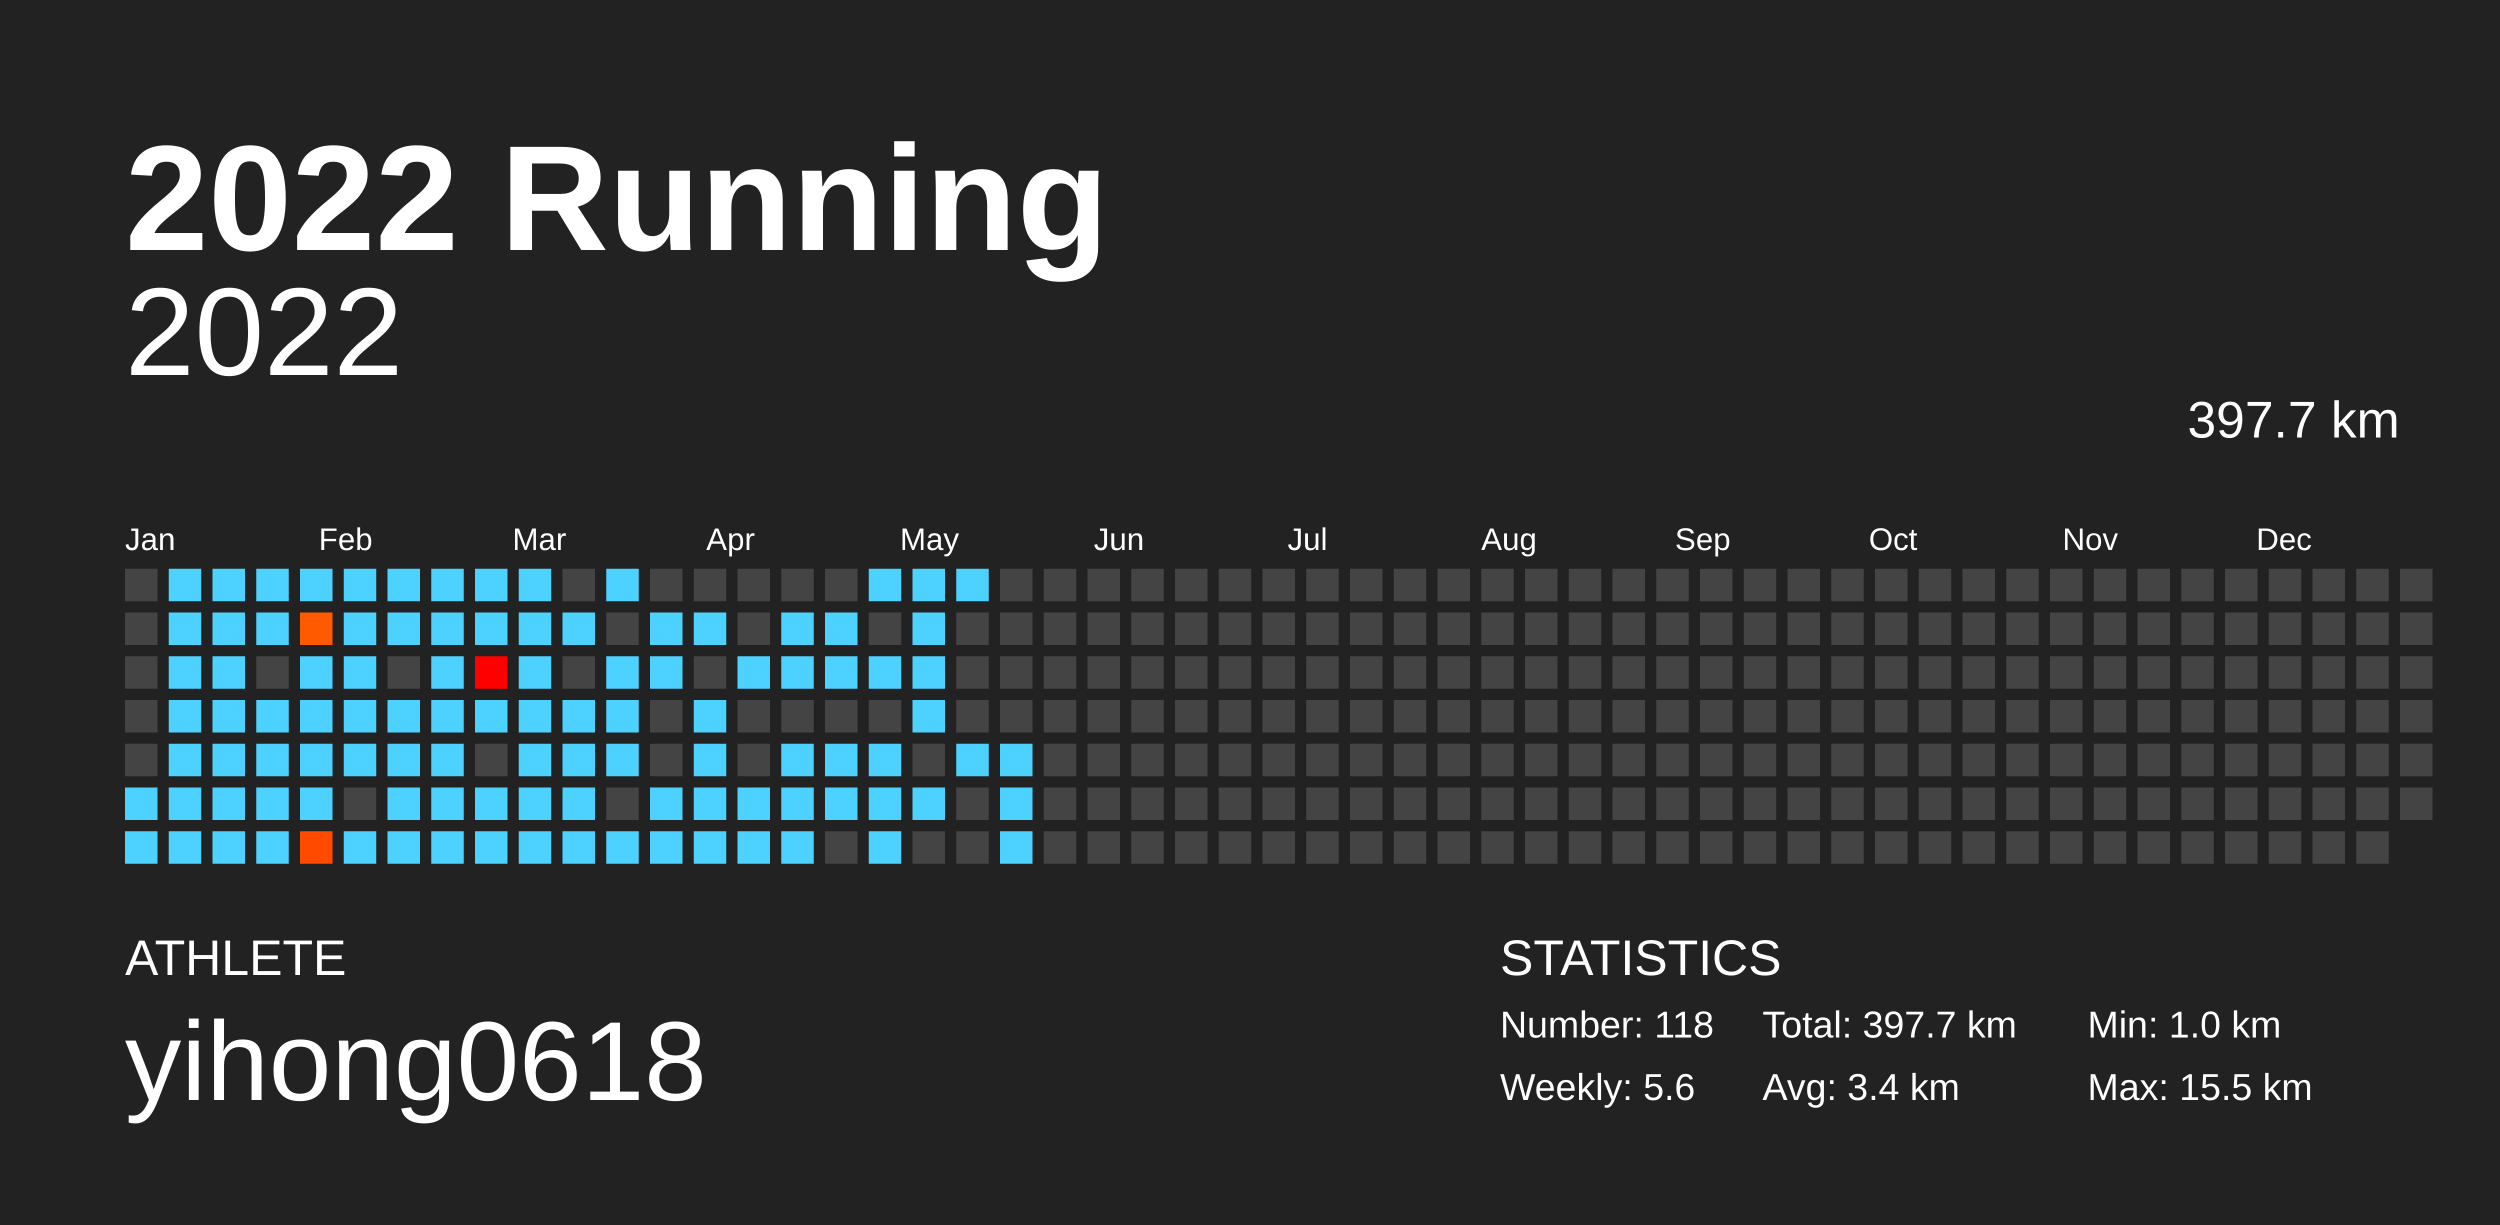
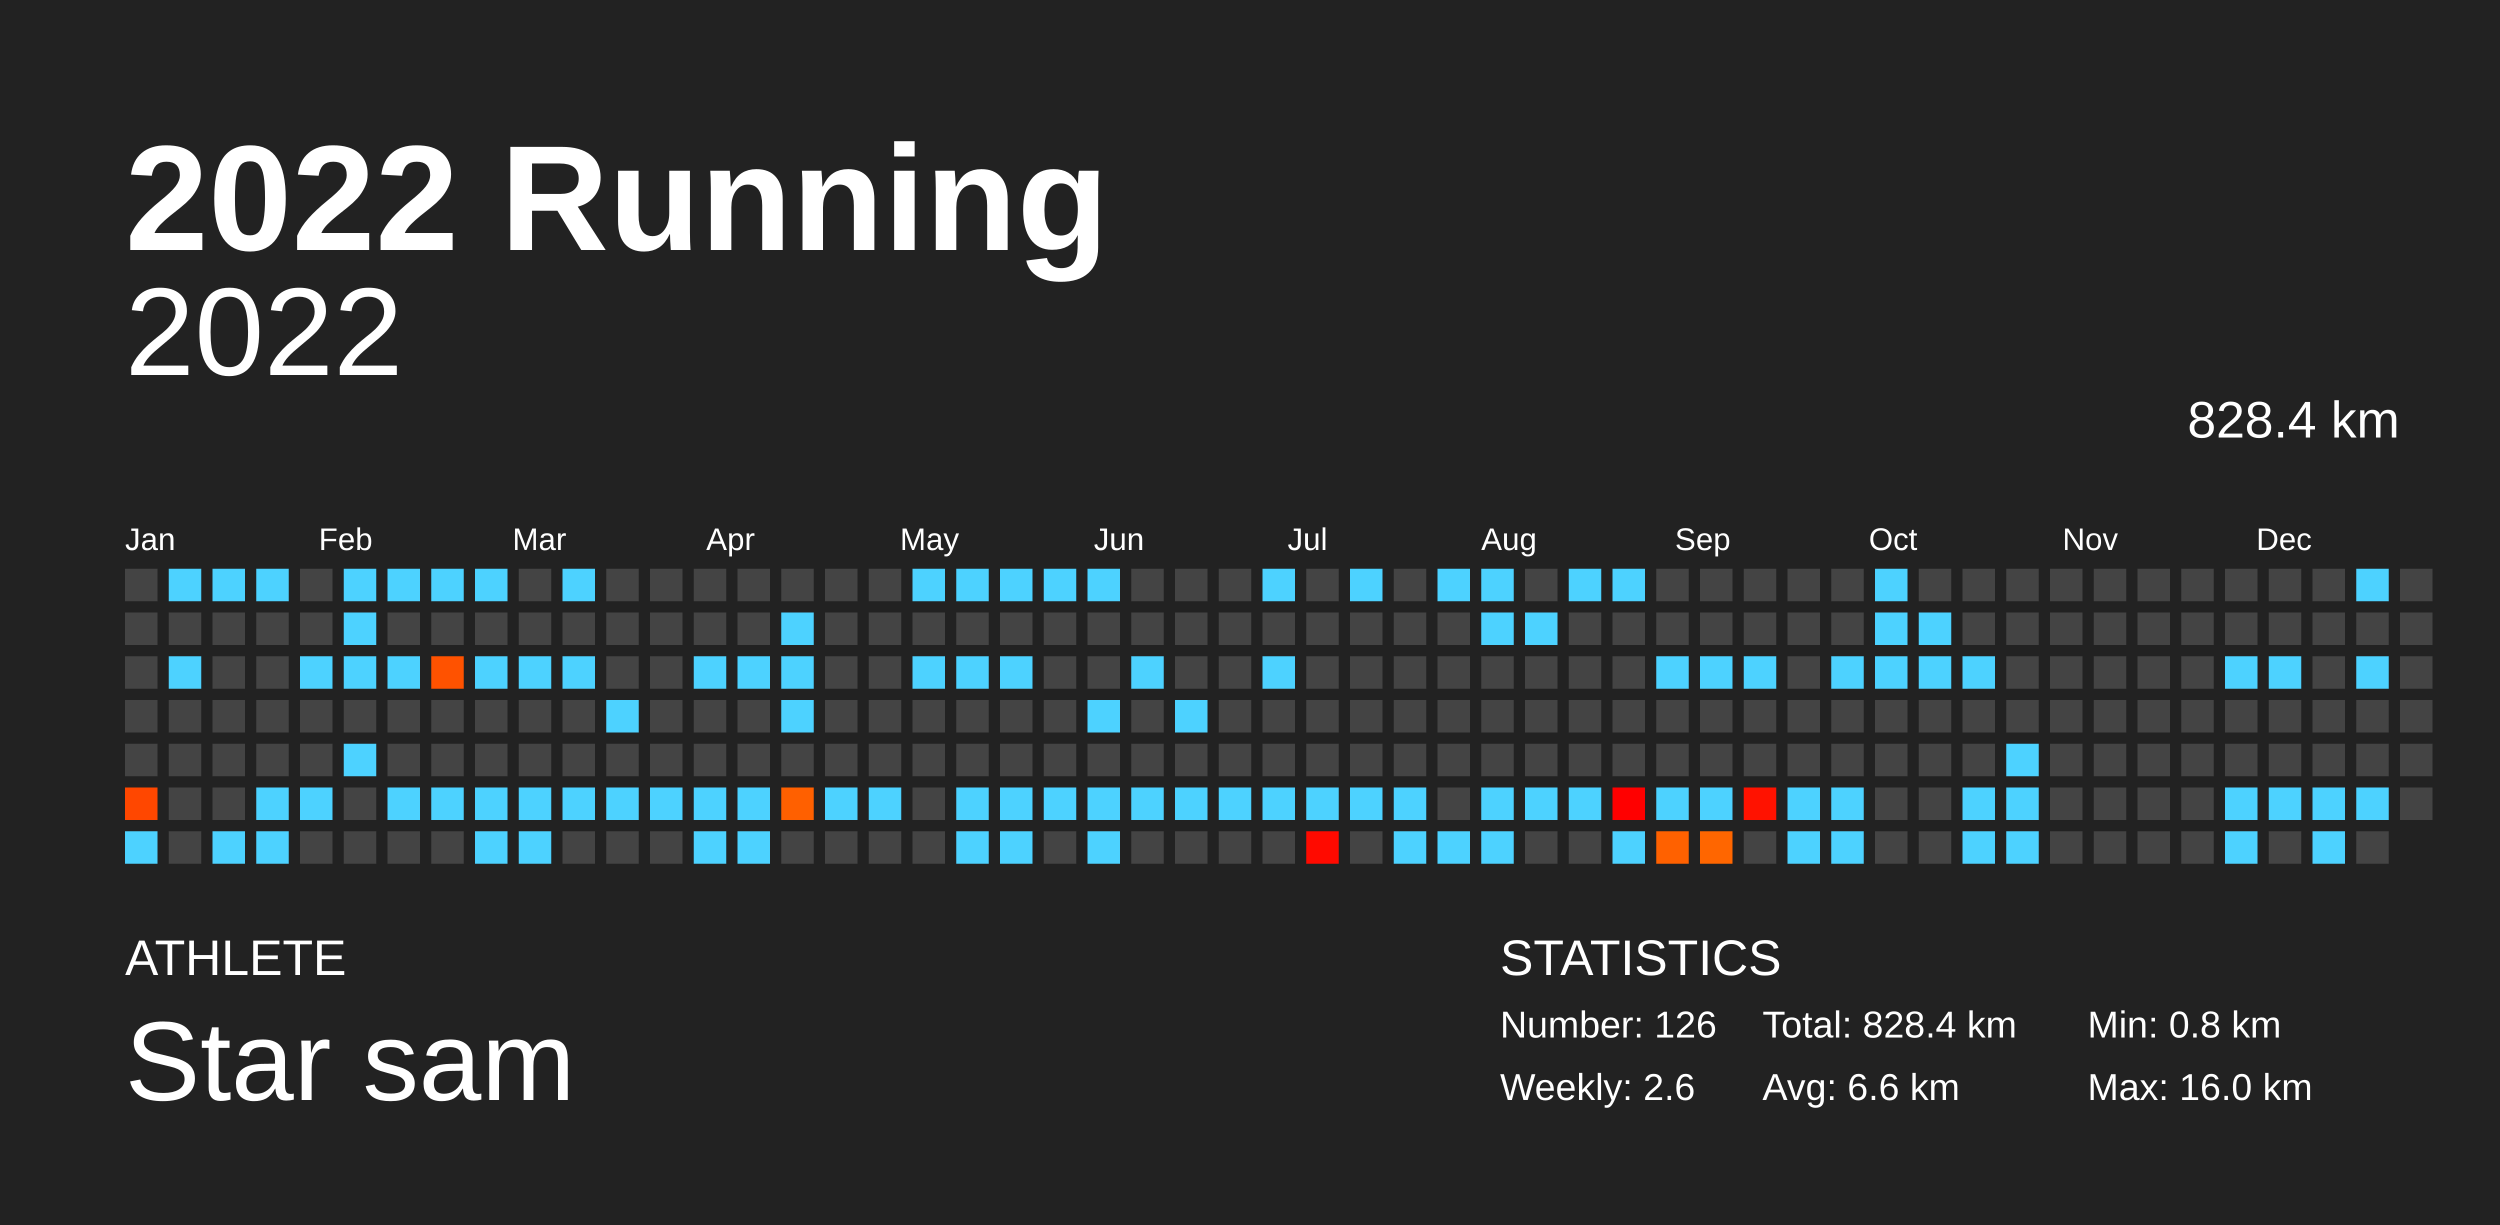
<svg xmlns="http://www.w3.org/2000/svg" baseProfile="full" height="98mm" version="1.1" viewBox="0,0,200,98" width="200mm">
  <defs />
  <rect fill="#222222" height="98" width="200" x="0" y="0" />
  <text fill="#FFFFFF" style="font-size:12px; font-family:Arial; font-weight:bold;" x="10" y="20">2022 Running</text>
  <text fill="#FFFFFF" style="font-size:4px; font-family:Arial" x="10" y="78">ATHLETE</text>
-   <text fill="#FFFFFF" style="font-size:9px; font-family:Arial" x="10" y="88">yihong0618</text>
+   <text fill="#FFFFFF" style="font-size:9px; font-family:Arial" x="10" y="88">Star sam</text>
  <text fill="#FFFFFF" style="font-size:4px; font-family:Arial" x="120" y="78">STATISTICS</text>
-   <text fill="#FFFFFF" style="font-size:3px; font-family:Arial" x="120" y="83">Number: 118</text>
-   <text fill="#FFFFFF" style="font-size:3px; font-family:Arial" x="120" y="88">Weekly: 5.6</text>
-   <text fill="#FFFFFF" style="font-size:3px; font-family:Arial" x="141" y="83">Total: 397.7 km</text>
-   <text fill="#FFFFFF" style="font-size:3px; font-family:Arial" x="141" y="88">Avg: 3.4 km</text>
-   <text fill="#FFFFFF" style="font-size:3px; font-family:Arial" x="167" y="83">Min: 1.0 km</text>
-   <text fill="#FFFFFF" style="font-size:3px; font-family:Arial" x="167" y="88">Max: 15.5 km</text>
+   <text fill="#FFFFFF" style="font-size:3px; font-family:Arial" x="120" y="83">Number: 126</text>
+   <text fill="#FFFFFF" style="font-size:3px; font-family:Arial" x="120" y="88">Weekly: 2.6</text>
+   <text fill="#FFFFFF" style="font-size:3px; font-family:Arial" x="141" y="83">Total: 828.4 km</text>
+   <text fill="#FFFFFF" style="font-size:3px; font-family:Arial" x="141" y="88">Avg: 6.6 km</text>
+   <text fill="#FFFFFF" style="font-size:3px; font-family:Arial" x="167" y="83">Min: 0.8 km</text>
+   <text fill="#FFFFFF" style="font-size:3px; font-family:Arial" x="167" y="88">Max: 16.0 km</text>
  <text alignment-baseline="hanging" fill="#FFFFFF" style="font-size:10.0px; font-family:Arial;" x="10" y="30">2022</text>
-   <text alignment-baseline="hanging" fill="#FFFFFF" style="font-size:4.125px; font-family:Arial;" x="175" y="35">397.7 km</text>
+   <text alignment-baseline="hanging" fill="#FFFFFF" style="font-size:4.125px; font-family:Arial;" x="175" y="35">828.4 km</text>
  <text fill="#FFFFFF" style="font-size:2.5px; font-family:Arial" x="10.0" y="44">Jan</text>
  <text fill="#FFFFFF" style="font-size:2.5px; font-family:Arial" x="25.5" y="44">Feb</text>
  <text fill="#FFFFFF" style="font-size:2.5px; font-family:Arial" x="41.0" y="44">Mar</text>
  <text fill="#FFFFFF" style="font-size:2.5px; font-family:Arial" x="56.5" y="44">Apr</text>
  <text fill="#FFFFFF" style="font-size:2.5px; font-family:Arial" x="72.0" y="44">May</text>
  <text fill="#FFFFFF" style="font-size:2.5px; font-family:Arial" x="87.5" y="44">Jun</text>
  <text fill="#FFFFFF" style="font-size:2.5px; font-family:Arial" x="103.0" y="44">Jul</text>
  <text fill="#FFFFFF" style="font-size:2.5px; font-family:Arial" x="118.5" y="44">Aug</text>
  <text fill="#FFFFFF" style="font-size:2.5px; font-family:Arial" x="134.0" y="44">Sep</text>
  <text fill="#FFFFFF" style="font-size:2.5px; font-family:Arial" x="149.5" y="44">Oct</text>
  <text fill="#FFFFFF" style="font-size:2.5px; font-family:Arial" x="165.0" y="44">Nov</text>
  <text fill="#FFFFFF" style="font-size:2.5px; font-family:Arial" x="180.5" y="44">Dec</text>
  <rect fill="#444444" height="2.6" width="2.6" x="10.0" y="45.5" />
  <rect fill="#444444" height="2.6" width="2.6" x="10.0" y="49.0" />
  <rect fill="#444444" height="2.6" width="2.6" x="10.0" y="52.5" />
  <rect fill="#444444" height="2.6" width="2.6" x="10.0" y="56.0" />
  <rect fill="#444444" height="2.6" width="2.6" x="10.0" y="59.5" />
-   <rect fill="#4dd2ff" height="2.6" width="2.6" x="10.0" y="63.0" />
+   <rect fill="#ff4700" height="2.6" width="2.6" x="10.0" y="63.0" />
  <rect fill="#4dd2ff" height="2.6" width="2.6" x="10.0" y="66.5" />
  <rect fill="#4dd2ff" height="2.6" width="2.6" x="13.5" y="45.5" />
-   <rect fill="#4dd2ff" height="2.6" width="2.6" x="13.5" y="49.0" />
+   <rect fill="#444444" height="2.6" width="2.6" x="13.5" y="49.0" />
  <rect fill="#4dd2ff" height="2.6" width="2.6" x="13.5" y="52.5" />
-   <rect fill="#4dd2ff" height="2.6" width="2.6" x="13.5" y="56.0" />
-   <rect fill="#4dd2ff" height="2.6" width="2.6" x="13.5" y="59.5" />
-   <rect fill="#4dd2ff" height="2.6" width="2.6" x="13.5" y="63.0" />
-   <rect fill="#4dd2ff" height="2.6" width="2.6" x="13.5" y="66.5" />
+   <rect fill="#444444" height="2.6" width="2.6" x="13.5" y="56.0" />
+   <rect fill="#444444" height="2.6" width="2.6" x="13.5" y="59.5" />
+   <rect fill="#444444" height="2.6" width="2.6" x="13.5" y="63.0" />
+   <rect fill="#444444" height="2.6" width="2.6" x="13.5" y="66.5" />
  <rect fill="#4dd2ff" height="2.6" width="2.6" x="17.0" y="45.5" />
-   <rect fill="#4dd2ff" height="2.6" width="2.6" x="17.0" y="49.0" />
-   <rect fill="#4dd2ff" height="2.6" width="2.6" x="17.0" y="52.5" />
-   <rect fill="#4dd2ff" height="2.6" width="2.6" x="17.0" y="56.0" />
-   <rect fill="#4dd2ff" height="2.6" width="2.6" x="17.0" y="59.5" />
-   <rect fill="#4dd2ff" height="2.6" width="2.6" x="17.0" y="63.0" />
+   <rect fill="#444444" height="2.6" width="2.6" x="17.0" y="49.0" />
+   <rect fill="#444444" height="2.6" width="2.6" x="17.0" y="52.5" />
+   <rect fill="#444444" height="2.6" width="2.6" x="17.0" y="56.0" />
+   <rect fill="#444444" height="2.6" width="2.6" x="17.0" y="59.5" />
+   <rect fill="#444444" height="2.6" width="2.6" x="17.0" y="63.0" />
  <rect fill="#4dd2ff" height="2.6" width="2.6" x="17.0" y="66.5" />
  <rect fill="#4dd2ff" height="2.6" width="2.6" x="20.5" y="45.5" />
-   <rect fill="#4dd2ff" height="2.6" width="2.6" x="20.5" y="49.0" />
+   <rect fill="#444444" height="2.6" width="2.6" x="20.5" y="49.0" />
  <rect fill="#444444" height="2.6" width="2.6" x="20.5" y="52.5" />
-   <rect fill="#4dd2ff" height="2.6" width="2.6" x="20.5" y="56.0" />
-   <rect fill="#4dd2ff" height="2.6" width="2.6" x="20.5" y="59.5" />
+   <rect fill="#444444" height="2.6" width="2.6" x="20.5" y="56.0" />
+   <rect fill="#444444" height="2.6" width="2.6" x="20.5" y="59.5" />
  <rect fill="#4dd2ff" height="2.6" width="2.6" x="20.5" y="63.0" />
  <rect fill="#4dd2ff" height="2.6" width="2.6" x="20.5" y="66.5" />
-   <rect fill="#4dd2ff" height="2.6" width="2.6" x="24.0" y="45.5" />
-   <rect fill="#ff5a00" height="2.6" width="2.6" x="24.0" y="49.0" />
+   <rect fill="#444444" height="2.6" width="2.6" x="24.0" y="45.5" />
+   <rect fill="#444444" height="2.6" width="2.6" x="24.0" y="49.0" />
  <rect fill="#4dd2ff" height="2.6" width="2.6" x="24.0" y="52.5" />
-   <rect fill="#4dd2ff" height="2.6" width="2.6" x="24.0" y="56.0" />
-   <rect fill="#4dd2ff" height="2.6" width="2.6" x="24.0" y="59.5" />
+   <rect fill="#444444" height="2.6" width="2.6" x="24.0" y="56.0" />
+   <rect fill="#444444" height="2.6" width="2.6" x="24.0" y="59.5" />
  <rect fill="#4dd2ff" height="2.6" width="2.6" x="24.0" y="63.0" />
-   <rect fill="#ff4a00" height="2.6" width="2.6" x="24.0" y="66.5" />
+   <rect fill="#444444" height="2.6" width="2.6" x="24.0" y="66.5" />
  <rect fill="#4dd2ff" height="2.6" width="2.6" x="27.5" y="45.5" />
  <rect fill="#4dd2ff" height="2.6" width="2.6" x="27.5" y="49.0" />
  <rect fill="#4dd2ff" height="2.6" width="2.6" x="27.5" y="52.5" />
-   <rect fill="#4dd2ff" height="2.6" width="2.6" x="27.5" y="56.0" />
+   <rect fill="#444444" height="2.6" width="2.6" x="27.5" y="56.0" />
  <rect fill="#4dd2ff" height="2.6" width="2.6" x="27.5" y="59.5" />
  <rect fill="#444444" height="2.6" width="2.6" x="27.5" y="63.0" />
-   <rect fill="#4dd2ff" height="2.6" width="2.6" x="27.5" y="66.5" />
+   <rect fill="#444444" height="2.6" width="2.6" x="27.5" y="66.5" />
  <rect fill="#4dd2ff" height="2.6" width="2.6" x="31.0" y="45.5" />
-   <rect fill="#4dd2ff" height="2.6" width="2.6" x="31.0" y="49.0" />
-   <rect fill="#444444" height="2.6" width="2.6" x="31.0" y="52.5" />
-   <rect fill="#4dd2ff" height="2.6" width="2.6" x="31.0" y="56.0" />
-   <rect fill="#4dd2ff" height="2.6" width="2.6" x="31.0" y="59.5" />
+   <rect fill="#444444" height="2.6" width="2.6" x="31.0" y="49.0" />
+   <rect fill="#4dd2ff" height="2.6" width="2.6" x="31.0" y="52.5" />
+   <rect fill="#444444" height="2.6" width="2.6" x="31.0" y="56.0" />
+   <rect fill="#444444" height="2.6" width="2.6" x="31.0" y="59.5" />
  <rect fill="#4dd2ff" height="2.6" width="2.6" x="31.0" y="63.0" />
-   <rect fill="#4dd2ff" height="2.6" width="2.6" x="31.0" y="66.5" />
+   <rect fill="#444444" height="2.6" width="2.6" x="31.0" y="66.5" />
  <rect fill="#4dd2ff" height="2.6" width="2.6" x="34.5" y="45.5" />
-   <rect fill="#4dd2ff" height="2.6" width="2.6" x="34.5" y="49.0" />
-   <rect fill="#4dd2ff" height="2.6" width="2.6" x="34.5" y="52.5" />
-   <rect fill="#4dd2ff" height="2.6" width="2.6" x="34.5" y="56.0" />
-   <rect fill="#4dd2ff" height="2.6" width="2.6" x="34.5" y="59.5" />
+   <rect fill="#444444" height="2.6" width="2.6" x="34.5" y="49.0" />
+   <rect fill="#ff5200" height="2.6" width="2.6" x="34.5" y="52.5" />
+   <rect fill="#444444" height="2.6" width="2.6" x="34.5" y="56.0" />
+   <rect fill="#444444" height="2.6" width="2.6" x="34.5" y="59.5" />
  <rect fill="#4dd2ff" height="2.6" width="2.6" x="34.5" y="63.0" />
-   <rect fill="#4dd2ff" height="2.6" width="2.6" x="34.5" y="66.5" />
+   <rect fill="#444444" height="2.6" width="2.6" x="34.5" y="66.5" />
  <rect fill="#4dd2ff" height="2.6" width="2.6" x="38.0" y="45.5" />
-   <rect fill="#4dd2ff" height="2.6" width="2.6" x="38.0" y="49.0" />
-   <rect fill="#ff0000" height="2.6" width="2.6" x="38.0" y="52.5" />
-   <rect fill="#4dd2ff" height="2.6" width="2.6" x="38.0" y="56.0" />
+   <rect fill="#444444" height="2.6" width="2.6" x="38.0" y="49.0" />
+   <rect fill="#4dd2ff" height="2.6" width="2.6" x="38.0" y="52.5" />
+   <rect fill="#444444" height="2.6" width="2.6" x="38.0" y="56.0" />
  <rect fill="#444444" height="2.6" width="2.6" x="38.0" y="59.5" />
  <rect fill="#4dd2ff" height="2.6" width="2.6" x="38.0" y="63.0" />
  <rect fill="#4dd2ff" height="2.6" width="2.6" x="38.0" y="66.5" />
-   <rect fill="#4dd2ff" height="2.6" width="2.6" x="41.5" y="45.5" />
-   <rect fill="#4dd2ff" height="2.6" width="2.6" x="41.5" y="49.0" />
+   <rect fill="#444444" height="2.6" width="2.6" x="41.5" y="45.5" />
+   <rect fill="#444444" height="2.6" width="2.6" x="41.5" y="49.0" />
  <rect fill="#4dd2ff" height="2.6" width="2.6" x="41.5" y="52.5" />
-   <rect fill="#4dd2ff" height="2.6" width="2.6" x="41.5" y="56.0" />
-   <rect fill="#4dd2ff" height="2.6" width="2.6" x="41.5" y="59.5" />
+   <rect fill="#444444" height="2.6" width="2.6" x="41.5" y="56.0" />
+   <rect fill="#444444" height="2.6" width="2.6" x="41.5" y="59.5" />
  <rect fill="#4dd2ff" height="2.6" width="2.6" x="41.5" y="63.0" />
  <rect fill="#4dd2ff" height="2.6" width="2.6" x="41.5" y="66.5" />
-   <rect fill="#444444" height="2.6" width="2.6" x="45.0" y="45.5" />
-   <rect fill="#4dd2ff" height="2.6" width="2.6" x="45.0" y="49.0" />
-   <rect fill="#444444" height="2.6" width="2.6" x="45.0" y="52.5" />
-   <rect fill="#4dd2ff" height="2.6" width="2.6" x="45.0" y="56.0" />
-   <rect fill="#4dd2ff" height="2.6" width="2.6" x="45.0" y="59.5" />
+   <rect fill="#4dd2ff" height="2.6" width="2.6" x="45.0" y="45.5" />
+   <rect fill="#444444" height="2.6" width="2.6" x="45.0" y="49.0" />
+   <rect fill="#4dd2ff" height="2.6" width="2.6" x="45.0" y="52.5" />
+   <rect fill="#444444" height="2.6" width="2.6" x="45.0" y="56.0" />
+   <rect fill="#444444" height="2.6" width="2.6" x="45.0" y="59.5" />
  <rect fill="#4dd2ff" height="2.6" width="2.6" x="45.0" y="63.0" />
-   <rect fill="#4dd2ff" height="2.6" width="2.6" x="45.0" y="66.5" />
-   <rect fill="#4dd2ff" height="2.6" width="2.6" x="48.5" y="45.5" />
+   <rect fill="#444444" height="2.6" width="2.6" x="45.0" y="66.5" />
+   <rect fill="#444444" height="2.6" width="2.6" x="48.5" y="45.5" />
  <rect fill="#444444" height="2.6" width="2.6" x="48.5" y="49.0" />
-   <rect fill="#4dd2ff" height="2.6" width="2.6" x="48.5" y="52.5" />
+   <rect fill="#444444" height="2.6" width="2.6" x="48.5" y="52.5" />
  <rect fill="#4dd2ff" height="2.6" width="2.6" x="48.5" y="56.0" />
-   <rect fill="#4dd2ff" height="2.6" width="2.6" x="48.5" y="59.5" />
-   <rect fill="#444444" height="2.6" width="2.6" x="48.5" y="63.0" />
-   <rect fill="#4dd2ff" height="2.6" width="2.6" x="48.5" y="66.5" />
+   <rect fill="#444444" height="2.6" width="2.6" x="48.5" y="59.5" />
+   <rect fill="#4dd2ff" height="2.6" width="2.6" x="48.5" y="63.0" />
+   <rect fill="#444444" height="2.6" width="2.6" x="48.5" y="66.5" />
  <rect fill="#444444" height="2.6" width="2.6" x="52.0" y="45.5" />
-   <rect fill="#4dd2ff" height="2.6" width="2.6" x="52.0" y="49.0" />
-   <rect fill="#4dd2ff" height="2.6" width="2.6" x="52.0" y="52.5" />
+   <rect fill="#444444" height="2.6" width="2.6" x="52.0" y="49.0" />
+   <rect fill="#444444" height="2.6" width="2.6" x="52.0" y="52.5" />
  <rect fill="#444444" height="2.6" width="2.6" x="52.0" y="56.0" />
  <rect fill="#444444" height="2.6" width="2.6" x="52.0" y="59.5" />
  <rect fill="#4dd2ff" height="2.6" width="2.6" x="52.0" y="63.0" />
-   <rect fill="#4dd2ff" height="2.6" width="2.6" x="52.0" y="66.5" />
+   <rect fill="#444444" height="2.6" width="2.6" x="52.0" y="66.5" />
  <rect fill="#444444" height="2.6" width="2.6" x="55.5" y="45.5" />
-   <rect fill="#4dd2ff" height="2.6" width="2.6" x="55.5" y="49.0" />
-   <rect fill="#444444" height="2.6" width="2.6" x="55.5" y="52.5" />
-   <rect fill="#4dd2ff" height="2.6" width="2.6" x="55.5" y="56.0" />
-   <rect fill="#4dd2ff" height="2.6" width="2.6" x="55.5" y="59.5" />
+   <rect fill="#444444" height="2.6" width="2.6" x="55.5" y="49.0" />
+   <rect fill="#4dd2ff" height="2.6" width="2.6" x="55.5" y="52.5" />
+   <rect fill="#444444" height="2.6" width="2.6" x="55.5" y="56.0" />
+   <rect fill="#444444" height="2.6" width="2.6" x="55.5" y="59.5" />
  <rect fill="#4dd2ff" height="2.6" width="2.6" x="55.5" y="63.0" />
  <rect fill="#4dd2ff" height="2.6" width="2.6" x="55.5" y="66.5" />
  <rect fill="#444444" height="2.6" width="2.6" x="59.0" y="45.5" />
  <rect fill="#444444" height="2.6" width="2.6" x="59.0" y="49.0" />
  <rect fill="#4dd2ff" height="2.6" width="2.6" x="59.0" y="52.5" />
  <rect fill="#444444" height="2.6" width="2.6" x="59.0" y="56.0" />
  <rect fill="#444444" height="2.6" width="2.6" x="59.0" y="59.5" />
  <rect fill="#4dd2ff" height="2.6" width="2.6" x="59.0" y="63.0" />
  <rect fill="#4dd2ff" height="2.6" width="2.6" x="59.0" y="66.5" />
  <rect fill="#444444" height="2.6" width="2.6" x="62.5" y="45.5" />
  <rect fill="#4dd2ff" height="2.6" width="2.6" x="62.5" y="49.0" />
  <rect fill="#4dd2ff" height="2.6" width="2.6" x="62.5" y="52.5" />
-   <rect fill="#444444" height="2.6" width="2.6" x="62.5" y="56.0" />
-   <rect fill="#4dd2ff" height="2.6" width="2.6" x="62.5" y="59.5" />
-   <rect fill="#4dd2ff" height="2.6" width="2.6" x="62.5" y="63.0" />
-   <rect fill="#4dd2ff" height="2.6" width="2.6" x="62.5" y="66.5" />
+   <rect fill="#4dd2ff" height="2.6" width="2.6" x="62.5" y="56.0" />
+   <rect fill="#444444" height="2.6" width="2.6" x="62.5" y="59.5" />
+   <rect fill="#ff6000" height="2.6" width="2.6" x="62.5" y="63.0" />
+   <rect fill="#444444" height="2.6" width="2.6" x="62.5" y="66.5" />
  <rect fill="#444444" height="2.6" width="2.6" x="66.0" y="45.5" />
-   <rect fill="#4dd2ff" height="2.6" width="2.6" x="66.0" y="49.0" />
-   <rect fill="#4dd2ff" height="2.6" width="2.6" x="66.0" y="52.5" />
+   <rect fill="#444444" height="2.6" width="2.6" x="66.0" y="49.0" />
+   <rect fill="#444444" height="2.6" width="2.6" x="66.0" y="52.5" />
  <rect fill="#444444" height="2.6" width="2.6" x="66.0" y="56.0" />
-   <rect fill="#4dd2ff" height="2.6" width="2.6" x="66.0" y="59.5" />
+   <rect fill="#444444" height="2.6" width="2.6" x="66.0" y="59.5" />
  <rect fill="#4dd2ff" height="2.6" width="2.6" x="66.0" y="63.0" />
  <rect fill="#444444" height="2.6" width="2.6" x="66.0" y="66.5" />
-   <rect fill="#4dd2ff" height="2.6" width="2.6" x="69.5" y="45.5" />
+   <rect fill="#444444" height="2.6" width="2.6" x="69.5" y="45.5" />
  <rect fill="#444444" height="2.6" width="2.6" x="69.5" y="49.0" />
-   <rect fill="#4dd2ff" height="2.6" width="2.6" x="69.5" y="52.5" />
+   <rect fill="#444444" height="2.6" width="2.6" x="69.5" y="52.5" />
  <rect fill="#444444" height="2.6" width="2.6" x="69.5" y="56.0" />
-   <rect fill="#4dd2ff" height="2.6" width="2.6" x="69.5" y="59.5" />
+   <rect fill="#444444" height="2.6" width="2.6" x="69.5" y="59.5" />
  <rect fill="#4dd2ff" height="2.6" width="2.6" x="69.5" y="63.0" />
-   <rect fill="#4dd2ff" height="2.6" width="2.6" x="69.5" y="66.5" />
+   <rect fill="#444444" height="2.6" width="2.6" x="69.5" y="66.5" />
  <rect fill="#4dd2ff" height="2.6" width="2.6" x="73.0" y="45.5" />
-   <rect fill="#4dd2ff" height="2.6" width="2.6" x="73.0" y="49.0" />
+   <rect fill="#444444" height="2.6" width="2.6" x="73.0" y="49.0" />
  <rect fill="#4dd2ff" height="2.6" width="2.6" x="73.0" y="52.5" />
-   <rect fill="#4dd2ff" height="2.6" width="2.6" x="73.0" y="56.0" />
+   <rect fill="#444444" height="2.6" width="2.6" x="73.0" y="56.0" />
  <rect fill="#444444" height="2.6" width="2.6" x="73.0" y="59.5" />
-   <rect fill="#4dd2ff" height="2.6" width="2.6" x="73.0" y="63.0" />
+   <rect fill="#444444" height="2.6" width="2.6" x="73.0" y="63.0" />
  <rect fill="#444444" height="2.6" width="2.6" x="73.0" y="66.5" />
  <rect fill="#4dd2ff" height="2.6" width="2.6" x="76.5" y="45.5" />
  <rect fill="#444444" height="2.6" width="2.6" x="76.5" y="49.0" />
-   <rect fill="#444444" height="2.6" width="2.6" x="76.5" y="52.5" />
+   <rect fill="#4dd2ff" height="2.6" width="2.6" x="76.5" y="52.5" />
  <rect fill="#444444" height="2.6" width="2.6" x="76.5" y="56.0" />
-   <rect fill="#4dd2ff" height="2.6" width="2.6" x="76.5" y="59.5" />
-   <rect fill="#444444" height="2.6" width="2.6" x="76.5" y="63.0" />
-   <rect fill="#444444" height="2.6" width="2.6" x="76.5" y="66.5" />
-   <rect fill="#444444" height="2.6" width="2.6" x="80.0" y="45.5" />
+   <rect fill="#444444" height="2.6" width="2.6" x="76.5" y="59.5" />
+   <rect fill="#4dd2ff" height="2.6" width="2.6" x="76.5" y="63.0" />
+   <rect fill="#4dd2ff" height="2.6" width="2.6" x="76.5" y="66.5" />
+   <rect fill="#4dd2ff" height="2.6" width="2.6" x="80.0" y="45.5" />
  <rect fill="#444444" height="2.6" width="2.6" x="80.0" y="49.0" />
-   <rect fill="#444444" height="2.6" width="2.6" x="80.0" y="52.5" />
+   <rect fill="#4dd2ff" height="2.6" width="2.6" x="80.0" y="52.5" />
  <rect fill="#444444" height="2.6" width="2.6" x="80.0" y="56.0" />
-   <rect fill="#4dd2ff" height="2.6" width="2.6" x="80.0" y="59.5" />
+   <rect fill="#444444" height="2.6" width="2.6" x="80.0" y="59.5" />
  <rect fill="#4dd2ff" height="2.6" width="2.6" x="80.0" y="63.0" />
  <rect fill="#4dd2ff" height="2.6" width="2.6" x="80.0" y="66.5" />
-   <rect fill="#444444" height="2.6" width="2.6" x="83.5" y="45.5" />
+   <rect fill="#4dd2ff" height="2.6" width="2.6" x="83.5" y="45.5" />
  <rect fill="#444444" height="2.6" width="2.6" x="83.5" y="49.0" />
  <rect fill="#444444" height="2.6" width="2.6" x="83.5" y="52.5" />
  <rect fill="#444444" height="2.6" width="2.6" x="83.5" y="56.0" />
  <rect fill="#444444" height="2.6" width="2.6" x="83.5" y="59.5" />
-   <rect fill="#444444" height="2.6" width="2.6" x="83.5" y="63.0" />
+   <rect fill="#4dd2ff" height="2.6" width="2.6" x="83.5" y="63.0" />
  <rect fill="#444444" height="2.6" width="2.6" x="83.5" y="66.5" />
-   <rect fill="#444444" height="2.6" width="2.6" x="87.0" y="45.5" />
+   <rect fill="#4dd2ff" height="2.6" width="2.6" x="87.0" y="45.5" />
  <rect fill="#444444" height="2.6" width="2.6" x="87.0" y="49.0" />
  <rect fill="#444444" height="2.6" width="2.6" x="87.0" y="52.5" />
-   <rect fill="#444444" height="2.6" width="2.6" x="87.0" y="56.0" />
+   <rect fill="#4dd2ff" height="2.6" width="2.6" x="87.0" y="56.0" />
  <rect fill="#444444" height="2.6" width="2.6" x="87.0" y="59.5" />
-   <rect fill="#444444" height="2.6" width="2.6" x="87.0" y="63.0" />
-   <rect fill="#444444" height="2.6" width="2.6" x="87.0" y="66.5" />
+   <rect fill="#4dd2ff" height="2.6" width="2.6" x="87.0" y="63.0" />
+   <rect fill="#4dd2ff" height="2.6" width="2.6" x="87.0" y="66.5" />
  <rect fill="#444444" height="2.6" width="2.6" x="90.5" y="45.5" />
  <rect fill="#444444" height="2.6" width="2.6" x="90.5" y="49.0" />
-   <rect fill="#444444" height="2.6" width="2.6" x="90.5" y="52.5" />
+   <rect fill="#4dd2ff" height="2.6" width="2.6" x="90.5" y="52.5" />
  <rect fill="#444444" height="2.6" width="2.6" x="90.5" y="56.0" />
  <rect fill="#444444" height="2.6" width="2.6" x="90.5" y="59.5" />
-   <rect fill="#444444" height="2.6" width="2.6" x="90.5" y="63.0" />
+   <rect fill="#4dd2ff" height="2.6" width="2.6" x="90.5" y="63.0" />
  <rect fill="#444444" height="2.6" width="2.6" x="90.5" y="66.5" />
  <rect fill="#444444" height="2.6" width="2.6" x="94.0" y="45.5" />
  <rect fill="#444444" height="2.6" width="2.6" x="94.0" y="49.0" />
  <rect fill="#444444" height="2.6" width="2.6" x="94.0" y="52.5" />
-   <rect fill="#444444" height="2.6" width="2.6" x="94.0" y="56.0" />
+   <rect fill="#4dd2ff" height="2.6" width="2.6" x="94.0" y="56.0" />
  <rect fill="#444444" height="2.6" width="2.6" x="94.0" y="59.5" />
-   <rect fill="#444444" height="2.6" width="2.6" x="94.0" y="63.0" />
+   <rect fill="#4dd2ff" height="2.6" width="2.6" x="94.0" y="63.0" />
  <rect fill="#444444" height="2.6" width="2.6" x="94.0" y="66.5" />
  <rect fill="#444444" height="2.6" width="2.6" x="97.5" y="45.5" />
  <rect fill="#444444" height="2.6" width="2.6" x="97.5" y="49.0" />
  <rect fill="#444444" height="2.6" width="2.6" x="97.5" y="52.5" />
  <rect fill="#444444" height="2.6" width="2.6" x="97.5" y="56.0" />
  <rect fill="#444444" height="2.6" width="2.6" x="97.5" y="59.5" />
-   <rect fill="#444444" height="2.6" width="2.6" x="97.5" y="63.0" />
+   <rect fill="#4dd2ff" height="2.6" width="2.6" x="97.5" y="63.0" />
  <rect fill="#444444" height="2.6" width="2.6" x="97.5" y="66.5" />
-   <rect fill="#444444" height="2.6" width="2.6" x="101.0" y="45.5" />
+   <rect fill="#4dd2ff" height="2.6" width="2.6" x="101.0" y="45.5" />
  <rect fill="#444444" height="2.6" width="2.6" x="101.0" y="49.0" />
-   <rect fill="#444444" height="2.6" width="2.6" x="101.0" y="52.5" />
+   <rect fill="#4dd2ff" height="2.6" width="2.6" x="101.0" y="52.5" />
  <rect fill="#444444" height="2.6" width="2.6" x="101.0" y="56.0" />
  <rect fill="#444444" height="2.6" width="2.6" x="101.0" y="59.5" />
-   <rect fill="#444444" height="2.6" width="2.6" x="101.0" y="63.0" />
+   <rect fill="#4dd2ff" height="2.6" width="2.6" x="101.0" y="63.0" />
  <rect fill="#444444" height="2.6" width="2.6" x="101.0" y="66.5" />
  <rect fill="#444444" height="2.6" width="2.6" x="104.5" y="45.5" />
  <rect fill="#444444" height="2.6" width="2.6" x="104.5" y="49.0" />
  <rect fill="#444444" height="2.6" width="2.6" x="104.5" y="52.5" />
  <rect fill="#444444" height="2.6" width="2.6" x="104.5" y="56.0" />
  <rect fill="#444444" height="2.6" width="2.6" x="104.5" y="59.5" />
-   <rect fill="#444444" height="2.6" width="2.6" x="104.5" y="63.0" />
-   <rect fill="#444444" height="2.6" width="2.6" x="104.5" y="66.5" />
-   <rect fill="#444444" height="2.6" width="2.6" x="108.0" y="45.5" />
+   <rect fill="#4dd2ff" height="2.6" width="2.6" x="104.5" y="63.0" />
+   <rect fill="#ff0a00" height="2.6" width="2.6" x="104.5" y="66.5" />
+   <rect fill="#4dd2ff" height="2.6" width="2.6" x="108.0" y="45.5" />
  <rect fill="#444444" height="2.6" width="2.6" x="108.0" y="49.0" />
  <rect fill="#444444" height="2.6" width="2.6" x="108.0" y="52.5" />
  <rect fill="#444444" height="2.6" width="2.6" x="108.0" y="56.0" />
  <rect fill="#444444" height="2.6" width="2.6" x="108.0" y="59.5" />
-   <rect fill="#444444" height="2.6" width="2.6" x="108.0" y="63.0" />
+   <rect fill="#4dd2ff" height="2.6" width="2.6" x="108.0" y="63.0" />
  <rect fill="#444444" height="2.6" width="2.6" x="108.0" y="66.5" />
  <rect fill="#444444" height="2.6" width="2.6" x="111.5" y="45.5" />
  <rect fill="#444444" height="2.6" width="2.6" x="111.5" y="49.0" />
  <rect fill="#444444" height="2.6" width="2.6" x="111.5" y="52.5" />
  <rect fill="#444444" height="2.6" width="2.6" x="111.5" y="56.0" />
  <rect fill="#444444" height="2.6" width="2.6" x="111.5" y="59.5" />
-   <rect fill="#444444" height="2.6" width="2.6" x="111.5" y="63.0" />
-   <rect fill="#444444" height="2.6" width="2.6" x="111.5" y="66.5" />
-   <rect fill="#444444" height="2.6" width="2.6" x="115.0" y="45.5" />
+   <rect fill="#4dd2ff" height="2.6" width="2.6" x="111.5" y="63.0" />
+   <rect fill="#4dd2ff" height="2.6" width="2.6" x="111.5" y="66.5" />
+   <rect fill="#4dd2ff" height="2.6" width="2.6" x="115.0" y="45.5" />
  <rect fill="#444444" height="2.6" width="2.6" x="115.0" y="49.0" />
  <rect fill="#444444" height="2.6" width="2.6" x="115.0" y="52.5" />
  <rect fill="#444444" height="2.6" width="2.6" x="115.0" y="56.0" />
  <rect fill="#444444" height="2.6" width="2.6" x="115.0" y="59.5" />
  <rect fill="#444444" height="2.6" width="2.6" x="115.0" y="63.0" />
-   <rect fill="#444444" height="2.6" width="2.6" x="115.0" y="66.5" />
-   <rect fill="#444444" height="2.6" width="2.6" x="118.5" y="45.5" />
-   <rect fill="#444444" height="2.6" width="2.6" x="118.5" y="49.0" />
+   <rect fill="#4dd2ff" height="2.6" width="2.6" x="115.0" y="66.5" />
+   <rect fill="#4dd2ff" height="2.6" width="2.6" x="118.5" y="45.5" />
+   <rect fill="#4dd2ff" height="2.6" width="2.6" x="118.5" y="49.0" />
  <rect fill="#444444" height="2.6" width="2.6" x="118.5" y="52.5" />
  <rect fill="#444444" height="2.6" width="2.6" x="118.5" y="56.0" />
  <rect fill="#444444" height="2.6" width="2.6" x="118.5" y="59.5" />
-   <rect fill="#444444" height="2.6" width="2.6" x="118.5" y="63.0" />
-   <rect fill="#444444" height="2.6" width="2.6" x="118.5" y="66.5" />
+   <rect fill="#4dd2ff" height="2.6" width="2.6" x="118.5" y="63.0" />
+   <rect fill="#4dd2ff" height="2.6" width="2.6" x="118.5" y="66.5" />
  <rect fill="#444444" height="2.6" width="2.6" x="122.0" y="45.5" />
-   <rect fill="#444444" height="2.6" width="2.6" x="122.0" y="49.0" />
+   <rect fill="#4dd2ff" height="2.6" width="2.6" x="122.0" y="49.0" />
  <rect fill="#444444" height="2.6" width="2.6" x="122.0" y="52.5" />
  <rect fill="#444444" height="2.6" width="2.6" x="122.0" y="56.0" />
  <rect fill="#444444" height="2.6" width="2.6" x="122.0" y="59.5" />
-   <rect fill="#444444" height="2.6" width="2.6" x="122.0" y="63.0" />
+   <rect fill="#4dd2ff" height="2.6" width="2.6" x="122.0" y="63.0" />
  <rect fill="#444444" height="2.6" width="2.6" x="122.0" y="66.5" />
-   <rect fill="#444444" height="2.6" width="2.6" x="125.5" y="45.5" />
+   <rect fill="#4dd2ff" height="2.6" width="2.6" x="125.5" y="45.5" />
  <rect fill="#444444" height="2.6" width="2.6" x="125.5" y="49.0" />
  <rect fill="#444444" height="2.6" width="2.6" x="125.5" y="52.5" />
  <rect fill="#444444" height="2.6" width="2.6" x="125.5" y="56.0" />
  <rect fill="#444444" height="2.6" width="2.6" x="125.5" y="59.5" />
-   <rect fill="#444444" height="2.6" width="2.6" x="125.5" y="63.0" />
+   <rect fill="#4dd2ff" height="2.6" width="2.6" x="125.5" y="63.0" />
  <rect fill="#444444" height="2.6" width="2.6" x="125.5" y="66.5" />
-   <rect fill="#444444" height="2.6" width="2.6" x="129.0" y="45.5" />
+   <rect fill="#4dd2ff" height="2.6" width="2.6" x="129.0" y="45.5" />
  <rect fill="#444444" height="2.6" width="2.6" x="129.0" y="49.0" />
  <rect fill="#444444" height="2.6" width="2.6" x="129.0" y="52.5" />
  <rect fill="#444444" height="2.6" width="2.6" x="129.0" y="56.0" />
  <rect fill="#444444" height="2.6" width="2.6" x="129.0" y="59.5" />
-   <rect fill="#444444" height="2.6" width="2.6" x="129.0" y="63.0" />
-   <rect fill="#444444" height="2.6" width="2.6" x="129.0" y="66.5" />
+   <rect fill="#ff0000" height="2.6" width="2.6" x="129.0" y="63.0" />
+   <rect fill="#4dd2ff" height="2.6" width="2.6" x="129.0" y="66.5" />
  <rect fill="#444444" height="2.6" width="2.6" x="132.5" y="45.5" />
  <rect fill="#444444" height="2.6" width="2.6" x="132.5" y="49.0" />
-   <rect fill="#444444" height="2.6" width="2.6" x="132.5" y="52.5" />
+   <rect fill="#4dd2ff" height="2.6" width="2.6" x="132.5" y="52.5" />
  <rect fill="#444444" height="2.6" width="2.6" x="132.5" y="56.0" />
  <rect fill="#444444" height="2.6" width="2.6" x="132.5" y="59.5" />
-   <rect fill="#444444" height="2.6" width="2.6" x="132.5" y="63.0" />
-   <rect fill="#444444" height="2.6" width="2.6" x="132.5" y="66.5" />
+   <rect fill="#4dd2ff" height="2.6" width="2.6" x="132.5" y="63.0" />
+   <rect fill="#ff6100" height="2.6" width="2.6" x="132.5" y="66.5" />
  <rect fill="#444444" height="2.6" width="2.6" x="136.0" y="45.5" />
  <rect fill="#444444" height="2.6" width="2.6" x="136.0" y="49.0" />
-   <rect fill="#444444" height="2.6" width="2.6" x="136.0" y="52.5" />
+   <rect fill="#4dd2ff" height="2.6" width="2.6" x="136.0" y="52.5" />
  <rect fill="#444444" height="2.6" width="2.6" x="136.0" y="56.0" />
  <rect fill="#444444" height="2.6" width="2.6" x="136.0" y="59.5" />
-   <rect fill="#444444" height="2.6" width="2.6" x="136.0" y="63.0" />
-   <rect fill="#444444" height="2.6" width="2.6" x="136.0" y="66.5" />
+   <rect fill="#4dd2ff" height="2.6" width="2.6" x="136.0" y="63.0" />
+   <rect fill="#ff6600" height="2.6" width="2.6" x="136.0" y="66.5" />
  <rect fill="#444444" height="2.6" width="2.6" x="139.5" y="45.5" />
  <rect fill="#444444" height="2.6" width="2.6" x="139.5" y="49.0" />
-   <rect fill="#444444" height="2.6" width="2.6" x="139.5" y="52.5" />
+   <rect fill="#4dd2ff" height="2.6" width="2.6" x="139.5" y="52.5" />
  <rect fill="#444444" height="2.6" width="2.6" x="139.5" y="56.0" />
  <rect fill="#444444" height="2.6" width="2.6" x="139.5" y="59.5" />
-   <rect fill="#444444" height="2.6" width="2.6" x="139.5" y="63.0" />
+   <rect fill="#ff1200" height="2.6" width="2.6" x="139.5" y="63.0" />
  <rect fill="#444444" height="2.6" width="2.6" x="139.5" y="66.5" />
  <rect fill="#444444" height="2.6" width="2.6" x="143.0" y="45.5" />
  <rect fill="#444444" height="2.6" width="2.6" x="143.0" y="49.0" />
  <rect fill="#444444" height="2.6" width="2.6" x="143.0" y="52.5" />
  <rect fill="#444444" height="2.6" width="2.6" x="143.0" y="56.0" />
  <rect fill="#444444" height="2.6" width="2.6" x="143.0" y="59.5" />
-   <rect fill="#444444" height="2.6" width="2.6" x="143.0" y="63.0" />
-   <rect fill="#444444" height="2.6" width="2.6" x="143.0" y="66.5" />
+   <rect fill="#4dd2ff" height="2.6" width="2.6" x="143.0" y="63.0" />
+   <rect fill="#4dd2ff" height="2.6" width="2.6" x="143.0" y="66.5" />
  <rect fill="#444444" height="2.6" width="2.6" x="146.5" y="45.5" />
  <rect fill="#444444" height="2.6" width="2.6" x="146.5" y="49.0" />
-   <rect fill="#444444" height="2.6" width="2.6" x="146.5" y="52.5" />
+   <rect fill="#4dd2ff" height="2.6" width="2.6" x="146.5" y="52.5" />
  <rect fill="#444444" height="2.6" width="2.6" x="146.5" y="56.0" />
  <rect fill="#444444" height="2.6" width="2.6" x="146.5" y="59.5" />
-   <rect fill="#444444" height="2.6" width="2.6" x="146.5" y="63.0" />
-   <rect fill="#444444" height="2.6" width="2.6" x="146.5" y="66.5" />
-   <rect fill="#444444" height="2.6" width="2.6" x="150.0" y="45.5" />
-   <rect fill="#444444" height="2.6" width="2.6" x="150.0" y="49.0" />
-   <rect fill="#444444" height="2.6" width="2.6" x="150.0" y="52.5" />
+   <rect fill="#4dd2ff" height="2.6" width="2.6" x="146.5" y="63.0" />
+   <rect fill="#4dd2ff" height="2.6" width="2.6" x="146.5" y="66.5" />
+   <rect fill="#4dd2ff" height="2.6" width="2.6" x="150.0" y="45.5" />
+   <rect fill="#4dd2ff" height="2.6" width="2.6" x="150.0" y="49.0" />
+   <rect fill="#4dd2ff" height="2.6" width="2.6" x="150.0" y="52.5" />
  <rect fill="#444444" height="2.6" width="2.6" x="150.0" y="56.0" />
  <rect fill="#444444" height="2.6" width="2.6" x="150.0" y="59.5" />
  <rect fill="#444444" height="2.6" width="2.6" x="150.0" y="63.0" />
  <rect fill="#444444" height="2.6" width="2.6" x="150.0" y="66.5" />
  <rect fill="#444444" height="2.6" width="2.6" x="153.5" y="45.5" />
-   <rect fill="#444444" height="2.6" width="2.6" x="153.5" y="49.0" />
-   <rect fill="#444444" height="2.6" width="2.6" x="153.5" y="52.5" />
+   <rect fill="#4dd2ff" height="2.6" width="2.6" x="153.5" y="49.0" />
+   <rect fill="#4dd2ff" height="2.6" width="2.6" x="153.5" y="52.5" />
  <rect fill="#444444" height="2.6" width="2.6" x="153.5" y="56.0" />
  <rect fill="#444444" height="2.6" width="2.6" x="153.5" y="59.5" />
  <rect fill="#444444" height="2.6" width="2.6" x="153.5" y="63.0" />
  <rect fill="#444444" height="2.6" width="2.6" x="153.5" y="66.5" />
  <rect fill="#444444" height="2.6" width="2.6" x="157.0" y="45.5" />
  <rect fill="#444444" height="2.6" width="2.6" x="157.0" y="49.0" />
-   <rect fill="#444444" height="2.6" width="2.6" x="157.0" y="52.5" />
+   <rect fill="#4dd2ff" height="2.6" width="2.6" x="157.0" y="52.5" />
  <rect fill="#444444" height="2.6" width="2.6" x="157.0" y="56.0" />
  <rect fill="#444444" height="2.6" width="2.6" x="157.0" y="59.5" />
-   <rect fill="#444444" height="2.6" width="2.6" x="157.0" y="63.0" />
-   <rect fill="#444444" height="2.6" width="2.6" x="157.0" y="66.5" />
+   <rect fill="#4dd2ff" height="2.6" width="2.6" x="157.0" y="63.0" />
+   <rect fill="#4dd2ff" height="2.6" width="2.6" x="157.0" y="66.5" />
  <rect fill="#444444" height="2.6" width="2.6" x="160.5" y="45.5" />
  <rect fill="#444444" height="2.6" width="2.6" x="160.5" y="49.0" />
  <rect fill="#444444" height="2.6" width="2.6" x="160.5" y="52.5" />
  <rect fill="#444444" height="2.6" width="2.6" x="160.5" y="56.0" />
-   <rect fill="#444444" height="2.6" width="2.6" x="160.5" y="59.5" />
-   <rect fill="#444444" height="2.6" width="2.6" x="160.5" y="63.0" />
-   <rect fill="#444444" height="2.6" width="2.6" x="160.5" y="66.5" />
+   <rect fill="#4dd2ff" height="2.6" width="2.6" x="160.5" y="59.5" />
+   <rect fill="#4dd2ff" height="2.6" width="2.6" x="160.5" y="63.0" />
+   <rect fill="#4dd2ff" height="2.6" width="2.6" x="160.5" y="66.5" />
  <rect fill="#444444" height="2.6" width="2.6" x="164.0" y="45.5" />
  <rect fill="#444444" height="2.6" width="2.6" x="164.0" y="49.0" />
  <rect fill="#444444" height="2.6" width="2.6" x="164.0" y="52.5" />
  <rect fill="#444444" height="2.6" width="2.6" x="164.0" y="56.0" />
  <rect fill="#444444" height="2.6" width="2.6" x="164.0" y="59.5" />
  <rect fill="#444444" height="2.6" width="2.6" x="164.0" y="63.0" />
  <rect fill="#444444" height="2.6" width="2.6" x="164.0" y="66.5" />
  <rect fill="#444444" height="2.6" width="2.6" x="167.5" y="45.5" />
  <rect fill="#444444" height="2.6" width="2.6" x="167.5" y="49.0" />
  <rect fill="#444444" height="2.6" width="2.6" x="167.5" y="52.5" />
  <rect fill="#444444" height="2.6" width="2.6" x="167.5" y="56.0" />
  <rect fill="#444444" height="2.6" width="2.6" x="167.5" y="59.5" />
  <rect fill="#444444" height="2.6" width="2.6" x="167.5" y="63.0" />
  <rect fill="#444444" height="2.6" width="2.6" x="167.5" y="66.5" />
  <rect fill="#444444" height="2.6" width="2.6" x="171.0" y="45.5" />
  <rect fill="#444444" height="2.6" width="2.6" x="171.0" y="49.0" />
  <rect fill="#444444" height="2.6" width="2.6" x="171.0" y="52.5" />
  <rect fill="#444444" height="2.6" width="2.6" x="171.0" y="56.0" />
  <rect fill="#444444" height="2.6" width="2.6" x="171.0" y="59.5" />
  <rect fill="#444444" height="2.6" width="2.6" x="171.0" y="63.0" />
  <rect fill="#444444" height="2.6" width="2.6" x="171.0" y="66.5" />
  <rect fill="#444444" height="2.6" width="2.6" x="174.5" y="45.5" />
  <rect fill="#444444" height="2.6" width="2.6" x="174.5" y="49.0" />
  <rect fill="#444444" height="2.6" width="2.6" x="174.5" y="52.5" />
  <rect fill="#444444" height="2.6" width="2.6" x="174.5" y="56.0" />
  <rect fill="#444444" height="2.6" width="2.6" x="174.5" y="59.5" />
  <rect fill="#444444" height="2.6" width="2.6" x="174.5" y="63.0" />
  <rect fill="#444444" height="2.6" width="2.6" x="174.5" y="66.5" />
  <rect fill="#444444" height="2.6" width="2.6" x="178.0" y="45.5" />
  <rect fill="#444444" height="2.6" width="2.6" x="178.0" y="49.0" />
-   <rect fill="#444444" height="2.6" width="2.6" x="178.0" y="52.5" />
+   <rect fill="#4dd2ff" height="2.6" width="2.6" x="178.0" y="52.5" />
  <rect fill="#444444" height="2.6" width="2.6" x="178.0" y="56.0" />
  <rect fill="#444444" height="2.6" width="2.6" x="178.0" y="59.5" />
-   <rect fill="#444444" height="2.6" width="2.6" x="178.0" y="63.0" />
-   <rect fill="#444444" height="2.6" width="2.6" x="178.0" y="66.5" />
+   <rect fill="#4dd2ff" height="2.6" width="2.6" x="178.0" y="63.0" />
+   <rect fill="#4dd2ff" height="2.6" width="2.6" x="178.0" y="66.5" />
  <rect fill="#444444" height="2.6" width="2.6" x="181.5" y="45.5" />
  <rect fill="#444444" height="2.6" width="2.6" x="181.5" y="49.0" />
-   <rect fill="#444444" height="2.6" width="2.6" x="181.5" y="52.5" />
+   <rect fill="#4dd2ff" height="2.6" width="2.6" x="181.5" y="52.5" />
  <rect fill="#444444" height="2.6" width="2.6" x="181.5" y="56.0" />
  <rect fill="#444444" height="2.6" width="2.6" x="181.5" y="59.5" />
-   <rect fill="#444444" height="2.6" width="2.6" x="181.5" y="63.0" />
+   <rect fill="#4dd2ff" height="2.6" width="2.6" x="181.5" y="63.0" />
  <rect fill="#444444" height="2.6" width="2.6" x="181.5" y="66.5" />
  <rect fill="#444444" height="2.6" width="2.6" x="185.0" y="45.5" />
  <rect fill="#444444" height="2.6" width="2.6" x="185.0" y="49.0" />
  <rect fill="#444444" height="2.6" width="2.6" x="185.0" y="52.5" />
  <rect fill="#444444" height="2.6" width="2.6" x="185.0" y="56.0" />
  <rect fill="#444444" height="2.6" width="2.6" x="185.0" y="59.5" />
-   <rect fill="#444444" height="2.6" width="2.6" x="185.0" y="63.0" />
-   <rect fill="#444444" height="2.6" width="2.6" x="185.0" y="66.5" />
-   <rect fill="#444444" height="2.6" width="2.6" x="188.5" y="45.5" />
+   <rect fill="#4dd2ff" height="2.6" width="2.6" x="185.0" y="63.0" />
+   <rect fill="#4dd2ff" height="2.6" width="2.6" x="185.0" y="66.5" />
+   <rect fill="#4dd2ff" height="2.6" width="2.6" x="188.5" y="45.5" />
  <rect fill="#444444" height="2.6" width="2.6" x="188.5" y="49.0" />
-   <rect fill="#444444" height="2.6" width="2.6" x="188.5" y="52.5" />
+   <rect fill="#4dd2ff" height="2.6" width="2.6" x="188.5" y="52.5" />
  <rect fill="#444444" height="2.6" width="2.6" x="188.5" y="56.0" />
  <rect fill="#444444" height="2.6" width="2.6" x="188.5" y="59.5" />
-   <rect fill="#444444" height="2.6" width="2.6" x="188.5" y="63.0" />
+   <rect fill="#4dd2ff" height="2.6" width="2.6" x="188.5" y="63.0" />
  <rect fill="#444444" height="2.6" width="2.6" x="188.5" y="66.5" />
  <rect fill="#444444" height="2.6" width="2.6" x="192.0" y="45.5" />
  <rect fill="#444444" height="2.6" width="2.6" x="192.0" y="49.0" />
  <rect fill="#444444" height="2.6" width="2.6" x="192.0" y="52.5" />
  <rect fill="#444444" height="2.6" width="2.6" x="192.0" y="56.0" />
  <rect fill="#444444" height="2.6" width="2.6" x="192.0" y="59.5" />
  <rect fill="#444444" height="2.6" width="2.6" x="192.0" y="63.0" />
</svg>
